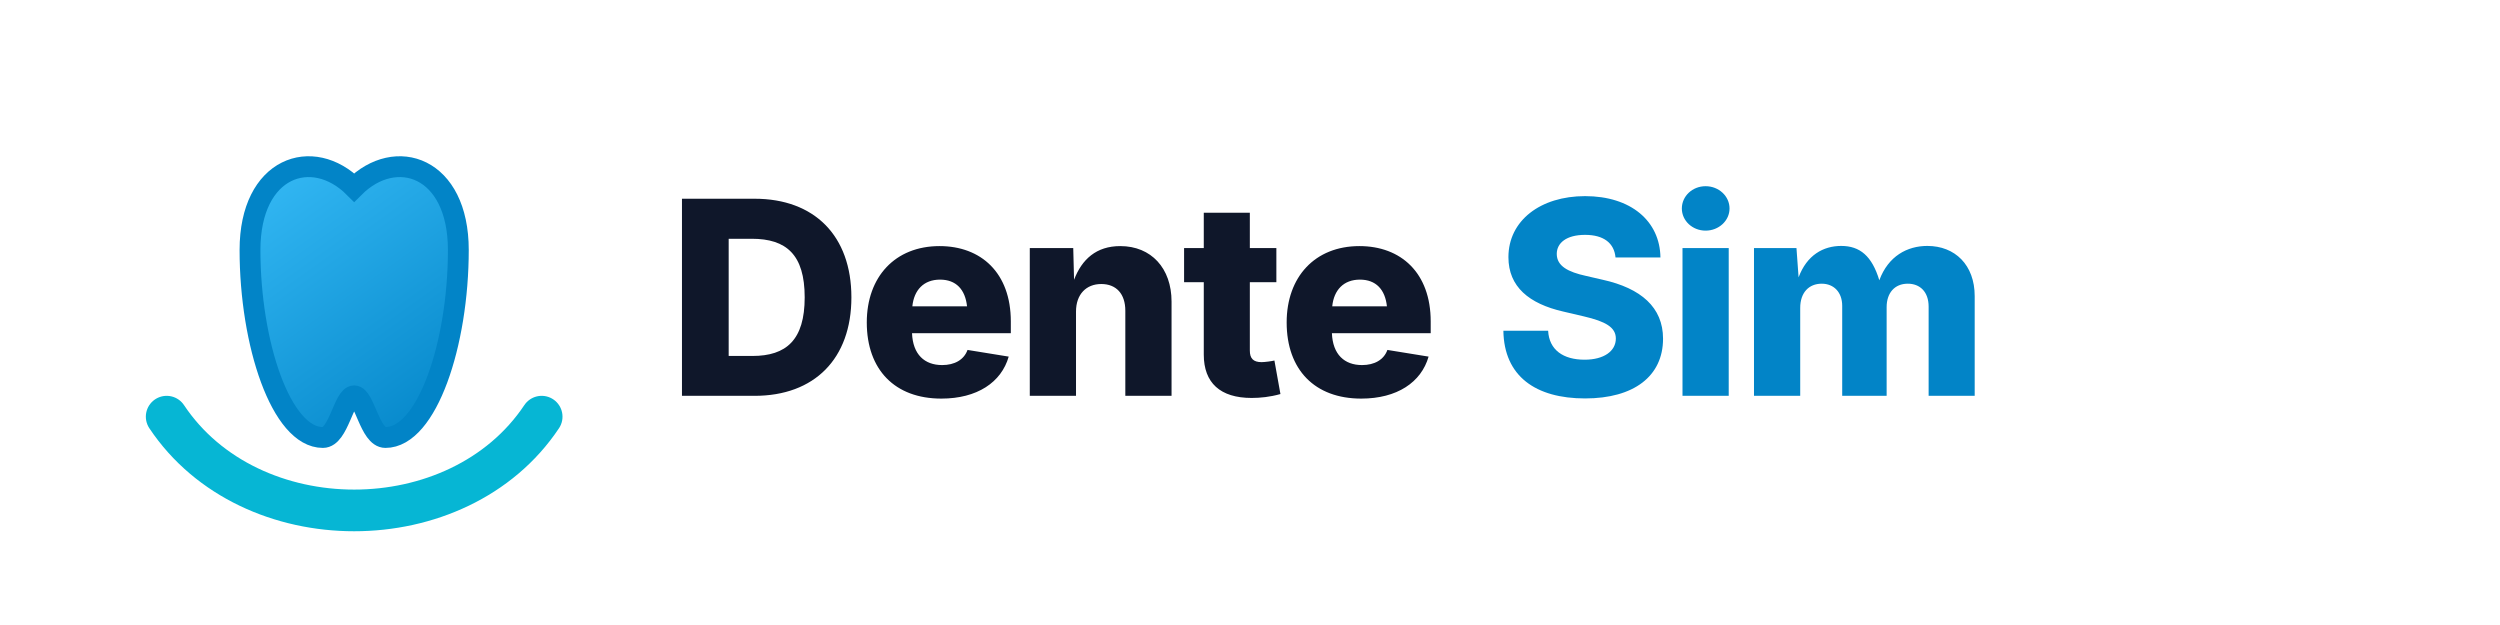
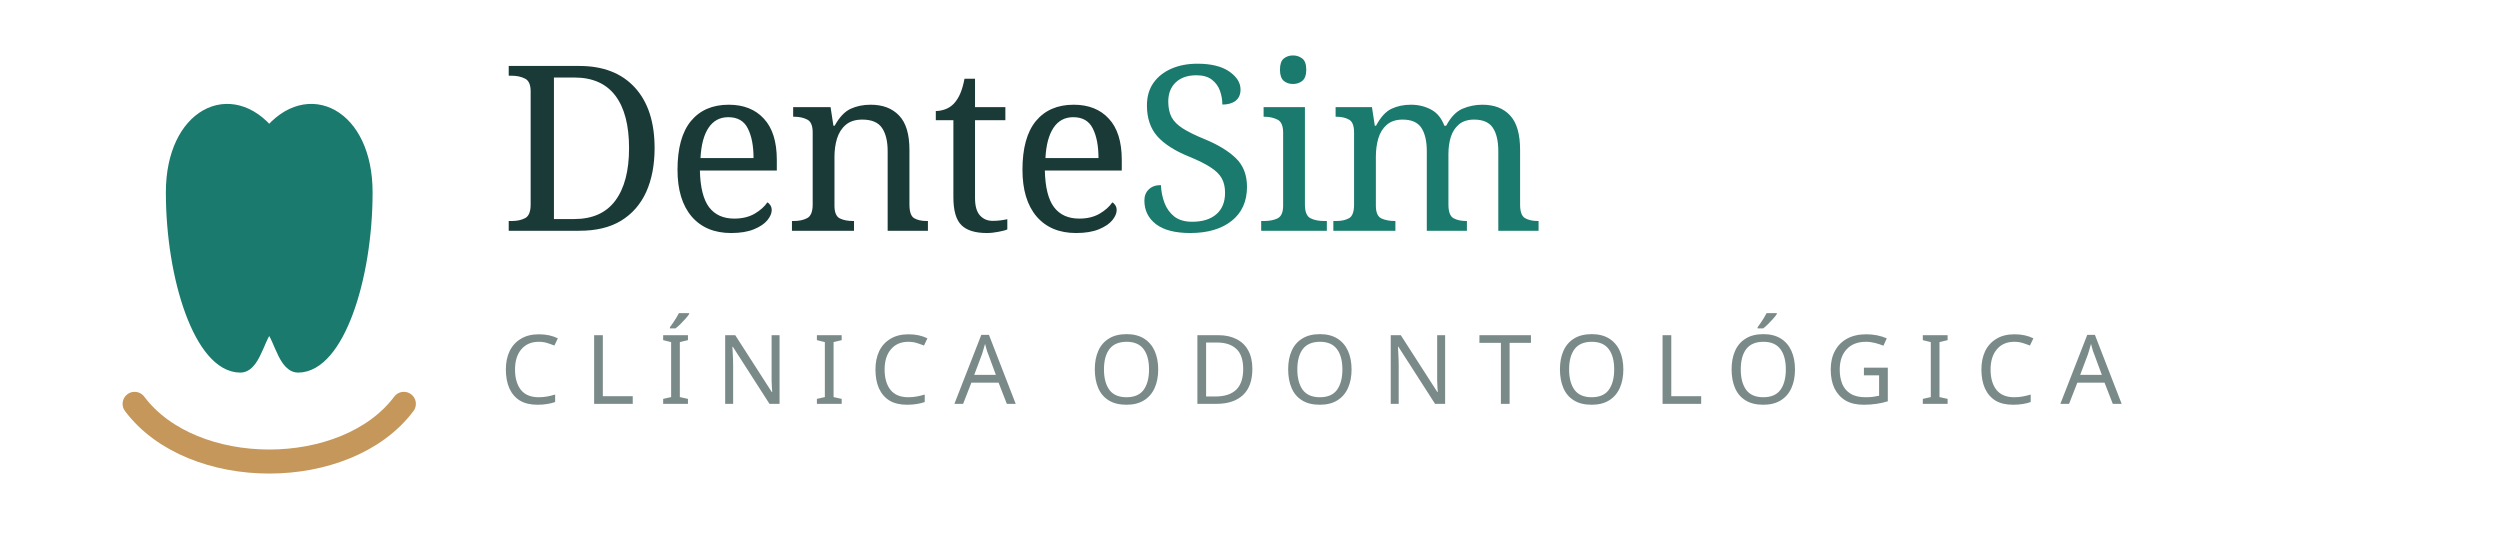
- <svg xmlns="http://www.w3.org/2000/svg" viewBox="0 0 240 60" fill="none">
-   <g transform="translate(10, 8)">
-     <path d="M 6 32 C 14 44, 34 44, 42 32" stroke="#06b6d4" stroke-width="4" stroke-linecap="round" />
-     <path d="M 14 16 C 14 8, 20 6, 24 10 C 28 6, 34 8, 34 16 C 34 25, 31 34, 27 34 C 25.5 34, 25 30, 24 30 C 23 30, 22.5 34, 21 34 C 17 34, 14 25, 14 16 Z" fill="url(#tooth-grad)" stroke="#0284c7" stroke-width="2" />
-     <defs>
-       <linearGradient id="tooth-grad" x1="14" y1="6" x2="34" y2="34" gradientUnits="userSpaceOnUse">
-         <stop offset="0%" stop-color="#38bdf8" />
-         <stop offset="100%" stop-color="#0284c7" />
-       </linearGradient>
-     </defs>
+ <svg xmlns="http://www.w3.org/2000/svg" viewBox="0 0 260 56" fill="none">
+   <g transform="translate(6, 6)">
+     <path d="M 12 14 C 12 6, 18 3, 22 8 C 26 3, 32 6, 32 14 C 32 23, 29 32, 25 32 C 23.5 32, 23 28, 22 28 C 21 28, 20.5 32, 19 32 C 15 32, 12 23, 12 14 Z" fill="#1a7a6d" stroke="#1a7a6d" stroke-width="1.5" />
+     <path d="M 8 36 C 14 44, 30 44, 36 36" stroke="#c5975a" stroke-width="2.5" stroke-linecap="round" fill="none" />
  </g>
-   <text x="64" y="38" font-family="system-ui, -apple-system, sans-serif" font-weight="800" font-size="26" fill="#0f172a" letter-spacing="-0.5">Dente <tspan fill="#0284c7">Sim</tspan>
+   <text x="52" y="24" font-family="'DM Serif Display', Georgia, serif" font-weight="400" font-size="24" fill="#1a3a38" letter-spacing="-0.3">Dente<tspan fill="#1a7a6d">Sim</tspan>
  </text>
+   <text x="52" y="42" font-family="'DM Sans', system-ui, sans-serif" font-weight="400" font-size="10" fill="#7a8a88" letter-spacing="2.5">CLÍNICA ODONTOLÓGICA</text>
</svg>
